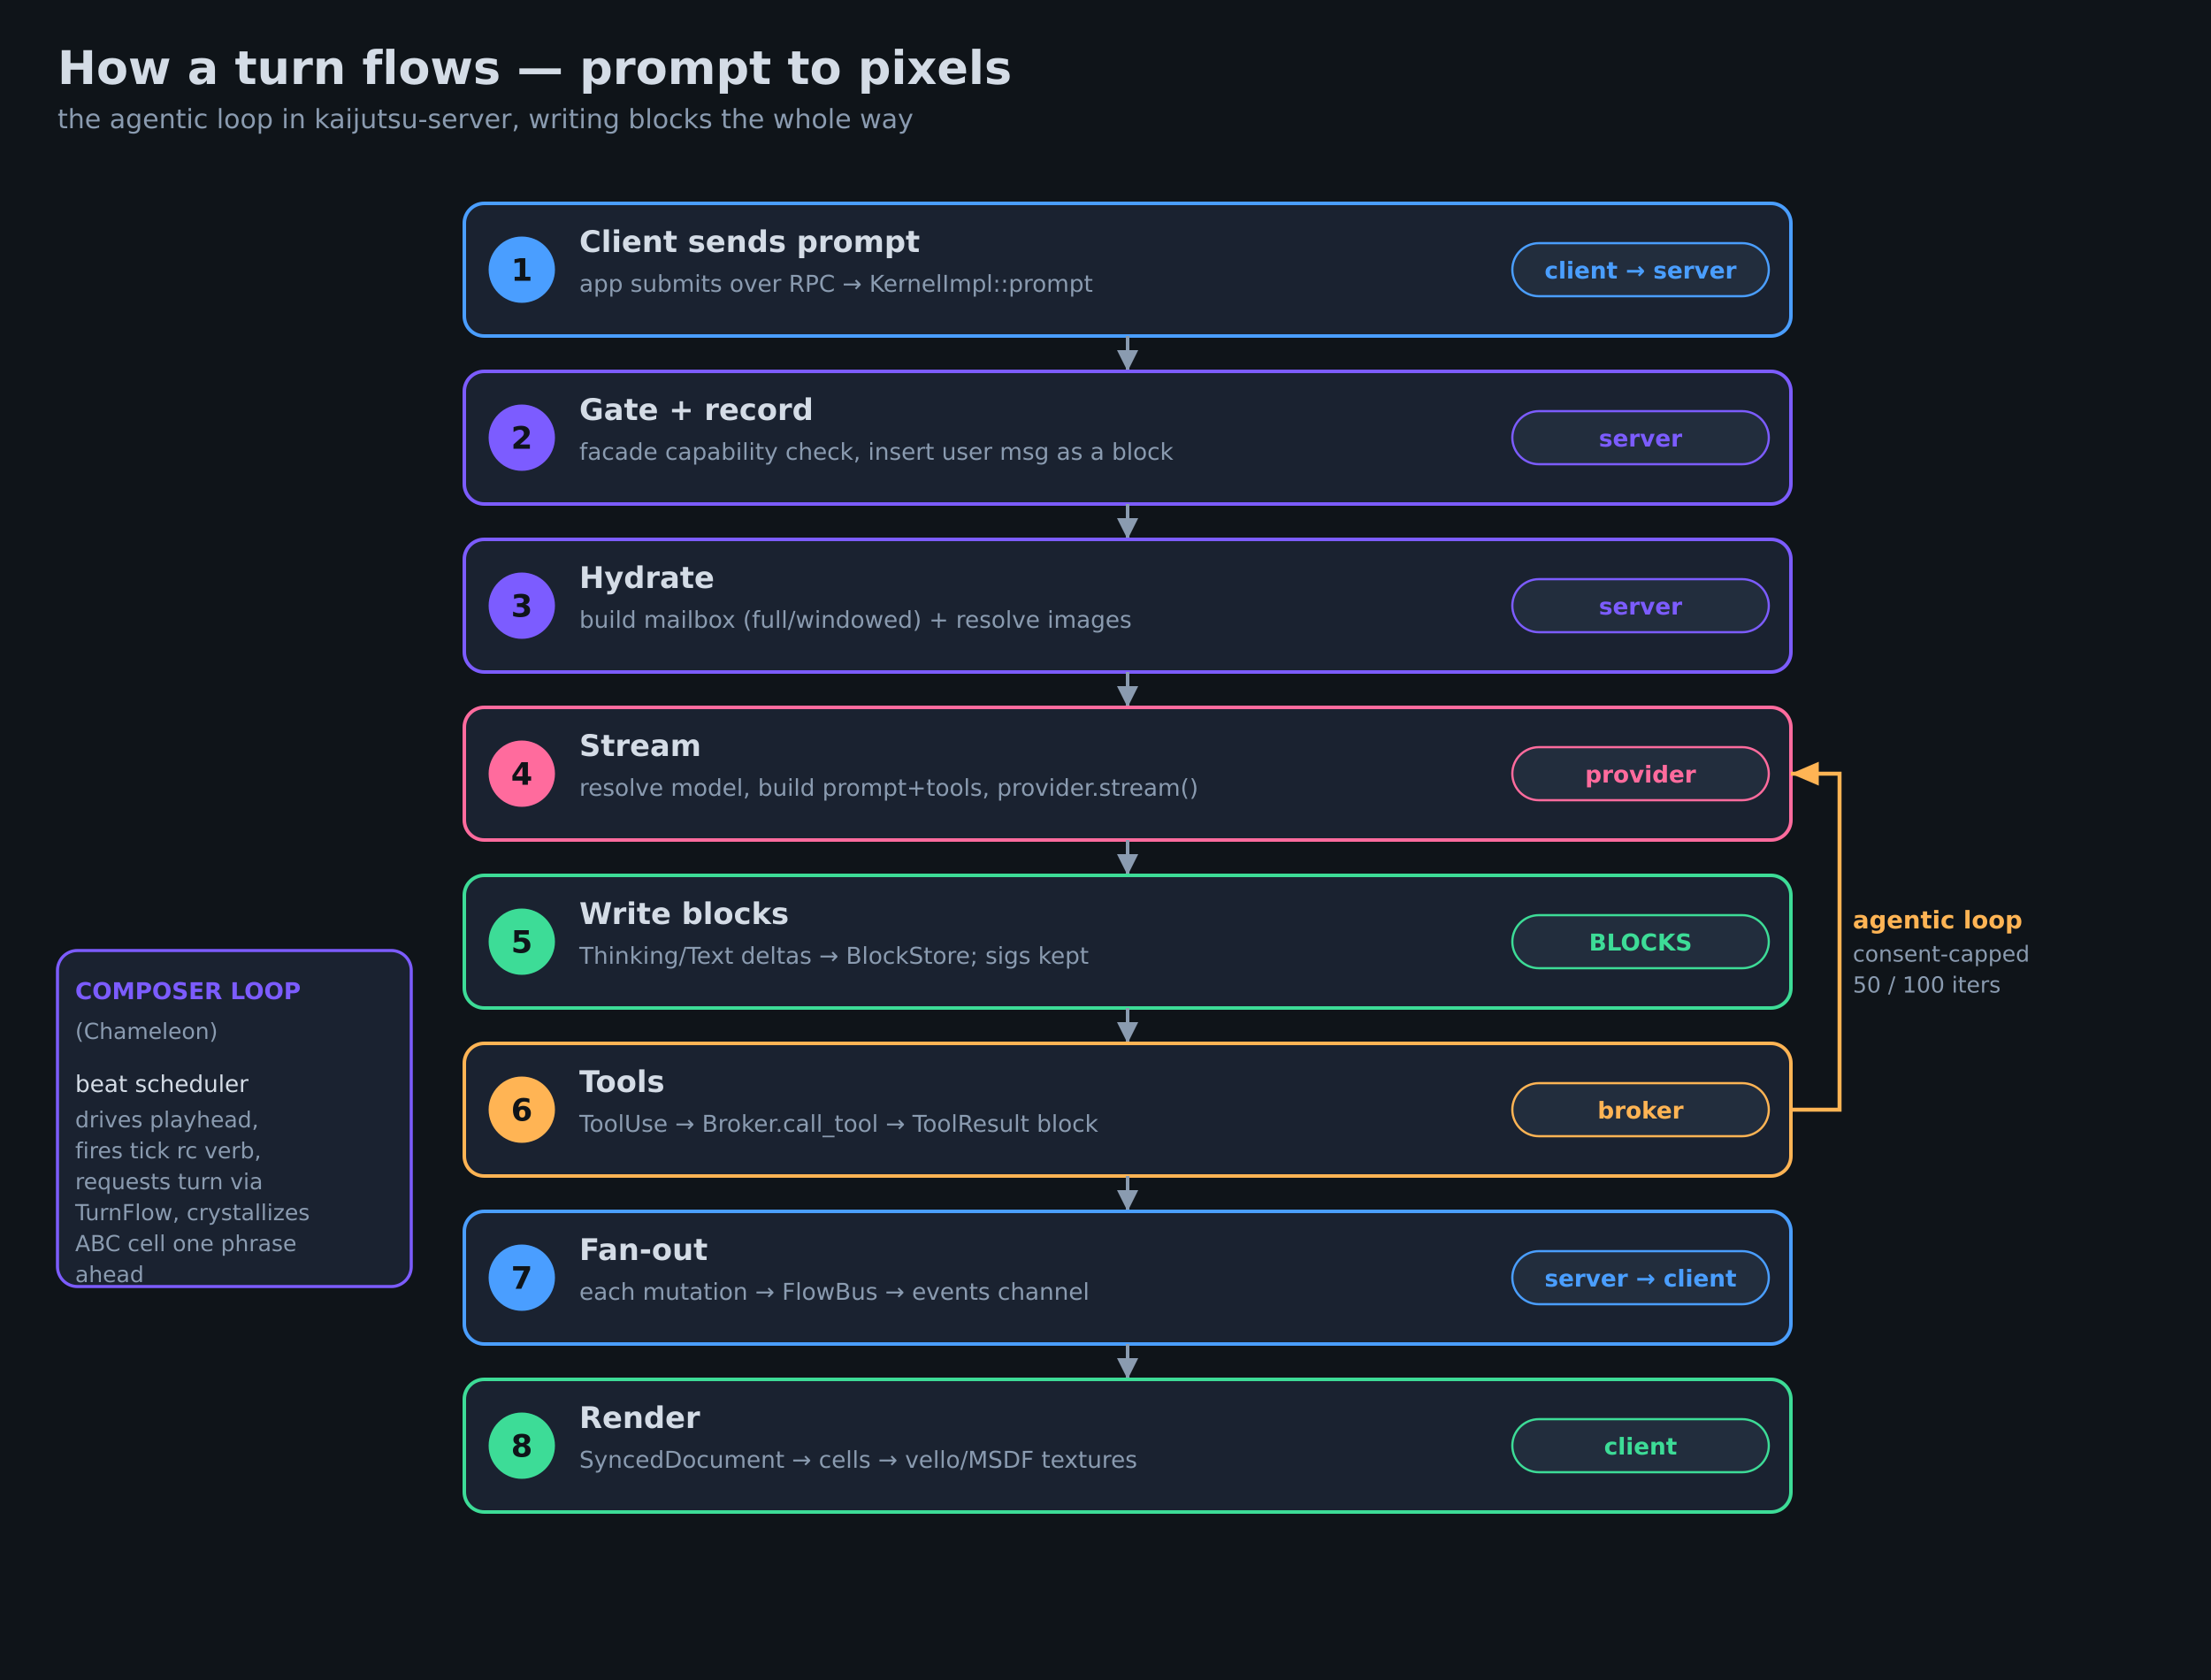
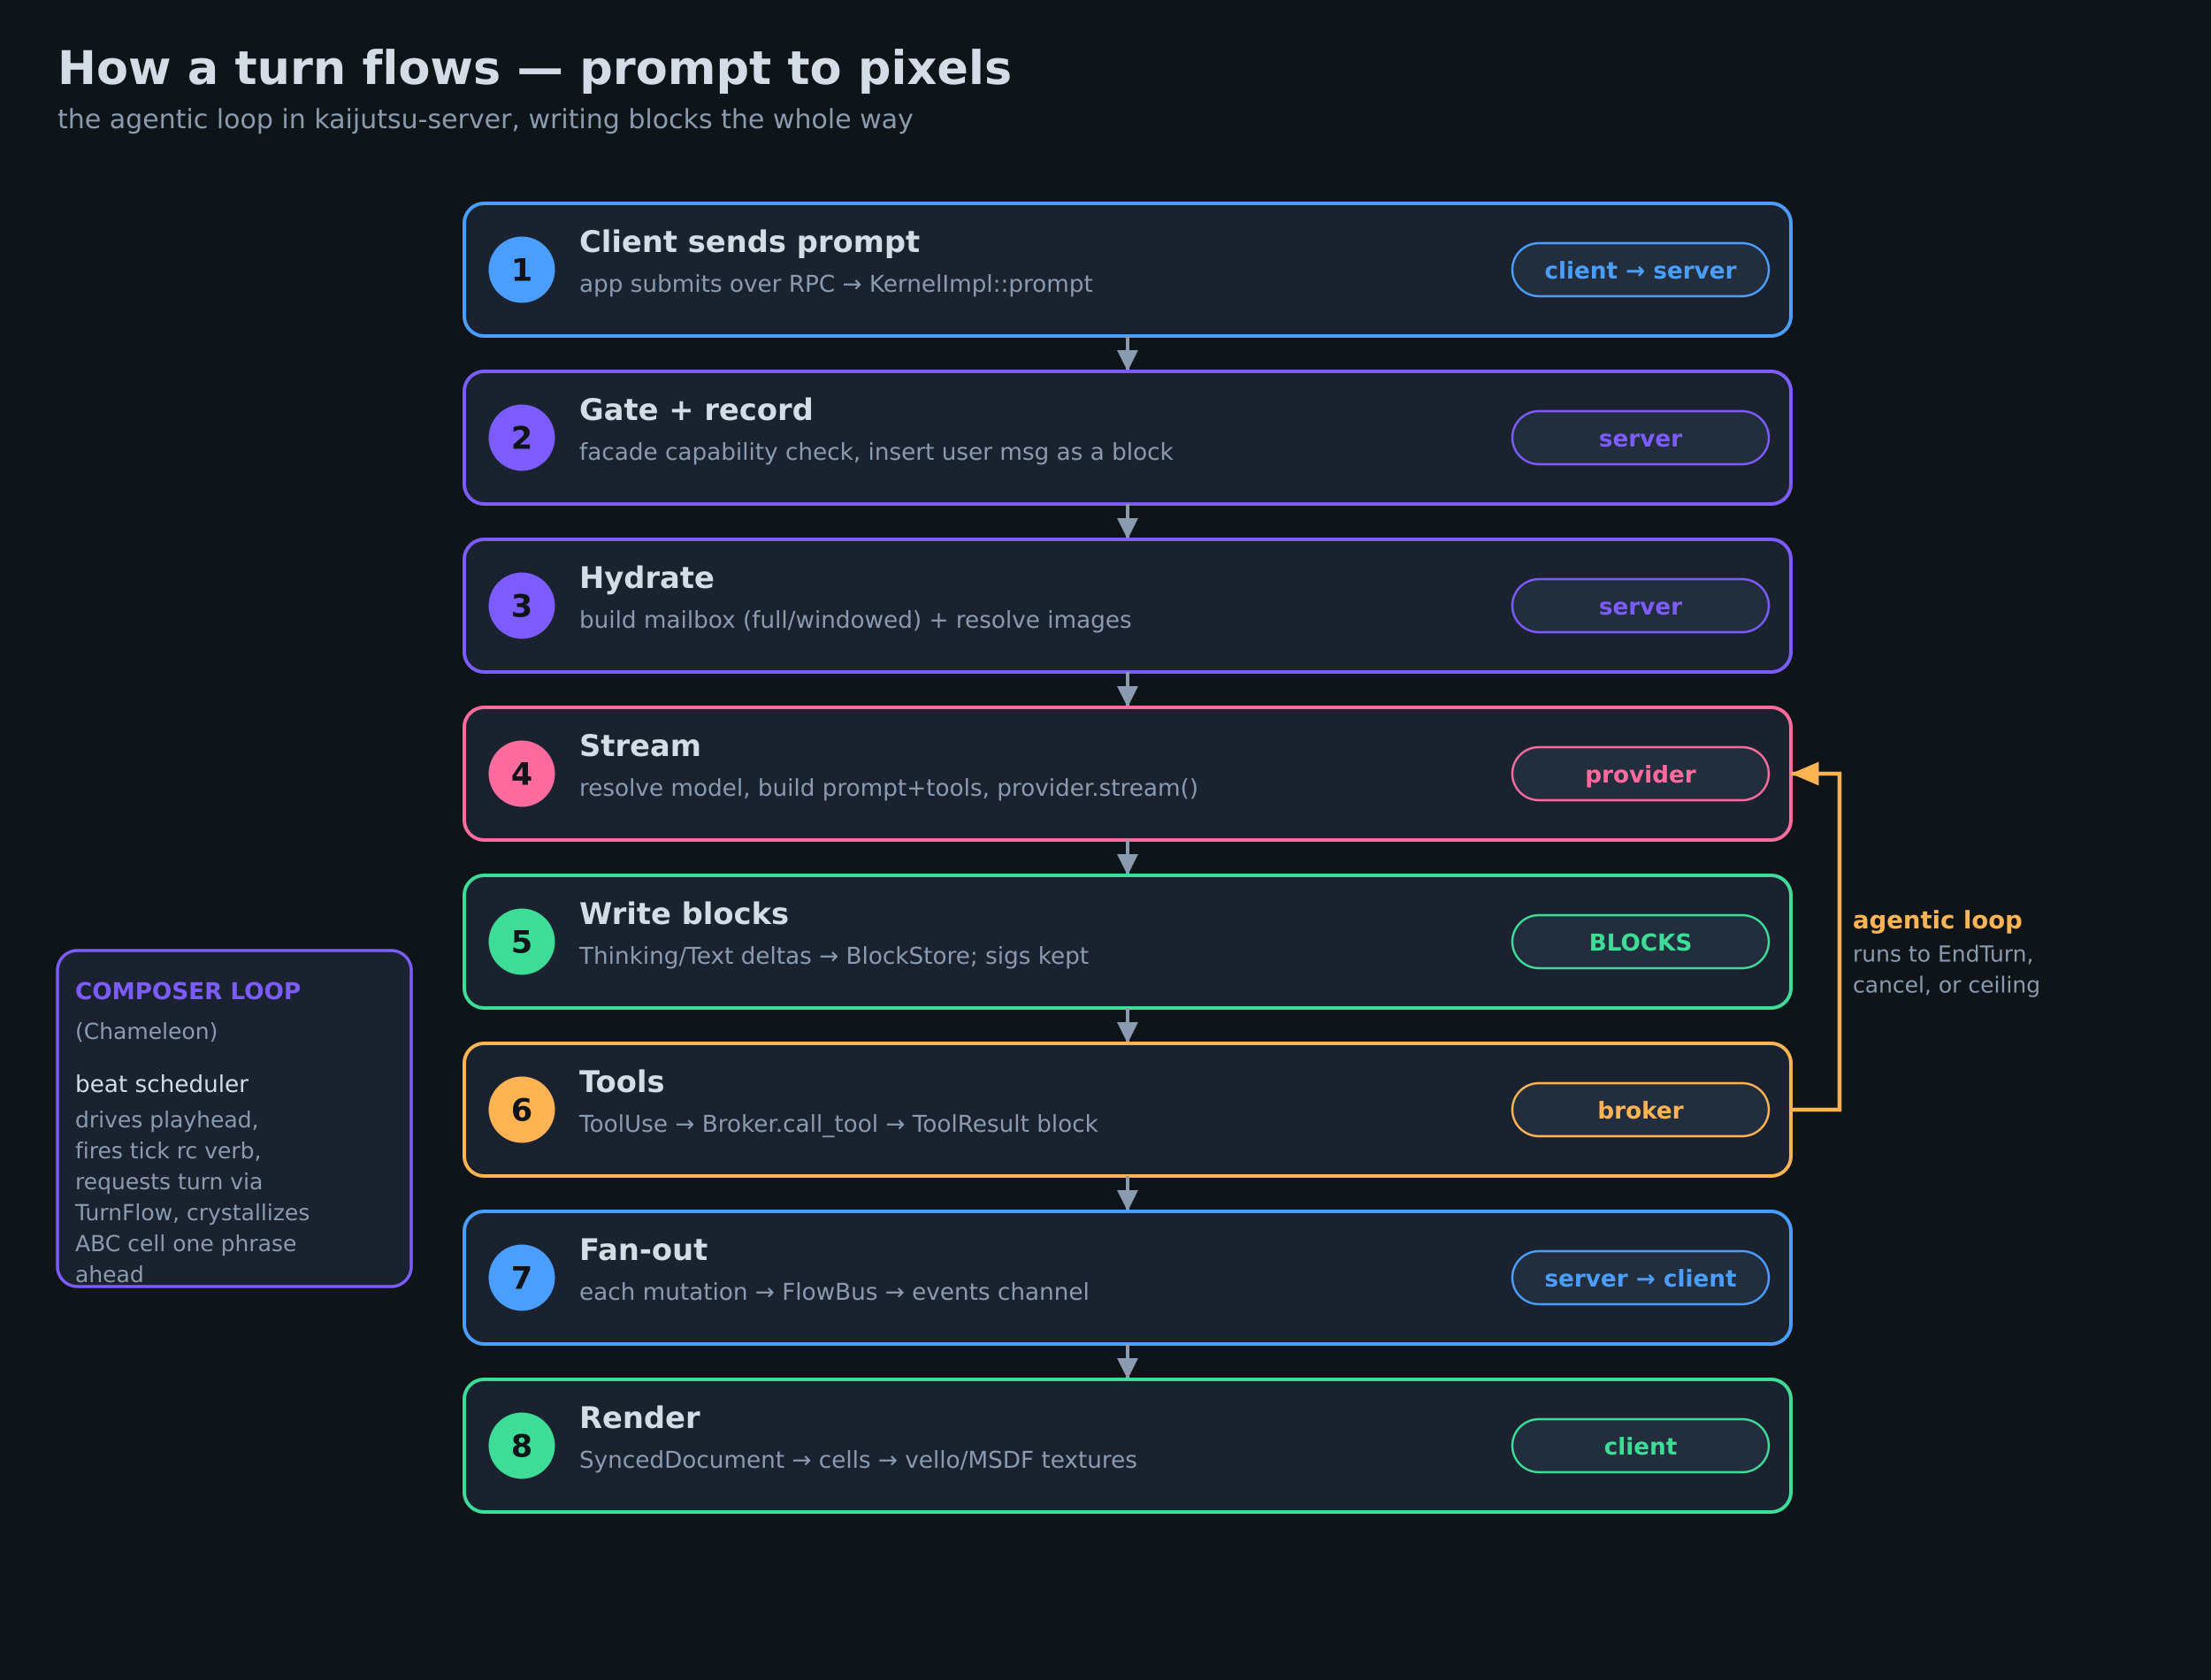
<svg xmlns="http://www.w3.org/2000/svg" width="1000" height="760" viewBox="0 0 1000 760">
  <rect width="1000" height="760" fill="#0f1419" />
  <defs>
    <marker id="ah" markerWidth="8" markerHeight="8" refX="6" refY="3" orient="auto">
      <path d="M0,0 L6,3 L0,6 Z" fill="#8a9bb0" />
    </marker>
    <marker id="ahl" markerWidth="9" markerHeight="9" refX="7" refY="3" orient="auto">
      <path d="M0,0 L7,3 L0,6 Z" fill="#ffb454" />
    </marker>
  </defs>
  <text x="26" y="38" text-anchor="start" fill="#d4dce6" font-family="DejaVu Sans, Liberation Sans, sans-serif" font-size="21" font-weight="600">How a turn flows — prompt to pixels</text>
  <text x="26" y="58" text-anchor="start" fill="#8a9bb0" font-family="DejaVu Sans, Liberation Sans, sans-serif" font-size="12" font-weight="400">the agentic loop in kaijutsu-server, writing blocks the whole way</text>
  <rect x="210" y="92" width="600" height="60" rx="9" fill="#1a2230" stroke="#4a9eff" stroke-width="1.6" />
  <circle cx="236" cy="122.0" r="15" fill="#4a9eff" />
  <text x="236" y="127.0" text-anchor="middle" fill="#0f1419" font-family="DejaVu Sans, Liberation Sans, sans-serif" font-size="14" font-weight="700">1</text>
  <text x="262" y="114" fill="#d4dce6" font-family="DejaVu Sans, Liberation Sans, sans-serif" font-size="13.5" font-weight="600">Client sends prompt</text>
  <text x="262" y="132" fill="#8a9bb0" font-family="DejaVu Sans, Liberation Sans, sans-serif" font-size="10.5">app submits over RPC → KernelImpl::prompt</text>
  <rect x="684" y="110.0" width="116" height="24" rx="12" fill="#222d3d" stroke="#4a9eff" stroke-width="1" />
  <text x="742" y="126.0" text-anchor="middle" fill="#4a9eff" font-family="DejaVu Sans, Liberation Sans, sans-serif" font-size="10.5" font-weight="600">client → server</text>
  <line x1="510.0" y1="152" x2="510.0" y2="168" stroke="#8a9bb0" stroke-width="1.6" marker-end="url(#ah)" />
  <rect x="210" y="168" width="600" height="60" rx="9" fill="#1a2230" stroke="#7c5cff" stroke-width="1.6" />
  <circle cx="236" cy="198.0" r="15" fill="#7c5cff" />
  <text x="236" y="203.0" text-anchor="middle" fill="#0f1419" font-family="DejaVu Sans, Liberation Sans, sans-serif" font-size="14" font-weight="700">2</text>
  <text x="262" y="190" fill="#d4dce6" font-family="DejaVu Sans, Liberation Sans, sans-serif" font-size="13.5" font-weight="600">Gate + record</text>
  <text x="262" y="208" fill="#8a9bb0" font-family="DejaVu Sans, Liberation Sans, sans-serif" font-size="10.5">facade capability check, insert user msg as a block</text>
  <rect x="684" y="186.0" width="116" height="24" rx="12" fill="#222d3d" stroke="#7c5cff" stroke-width="1" />
  <text x="742" y="202.0" text-anchor="middle" fill="#7c5cff" font-family="DejaVu Sans, Liberation Sans, sans-serif" font-size="10.5" font-weight="600">server</text>
  <line x1="510.0" y1="228" x2="510.0" y2="244" stroke="#8a9bb0" stroke-width="1.6" marker-end="url(#ah)" />
  <rect x="210" y="244" width="600" height="60" rx="9" fill="#1a2230" stroke="#7c5cff" stroke-width="1.6" />
  <circle cx="236" cy="274.0" r="15" fill="#7c5cff" />
  <text x="236" y="279.0" text-anchor="middle" fill="#0f1419" font-family="DejaVu Sans, Liberation Sans, sans-serif" font-size="14" font-weight="700">3</text>
  <text x="262" y="266" fill="#d4dce6" font-family="DejaVu Sans, Liberation Sans, sans-serif" font-size="13.5" font-weight="600">Hydrate</text>
  <text x="262" y="284" fill="#8a9bb0" font-family="DejaVu Sans, Liberation Sans, sans-serif" font-size="10.5">build mailbox (full/windowed) + resolve images</text>
  <rect x="684" y="262.0" width="116" height="24" rx="12" fill="#222d3d" stroke="#7c5cff" stroke-width="1" />
  <text x="742" y="278.0" text-anchor="middle" fill="#7c5cff" font-family="DejaVu Sans, Liberation Sans, sans-serif" font-size="10.5" font-weight="600">server</text>
  <line x1="510.0" y1="304" x2="510.0" y2="320" stroke="#8a9bb0" stroke-width="1.6" marker-end="url(#ah)" />
  <rect x="210" y="320" width="600" height="60" rx="9" fill="#1a2230" stroke="#ff6b9d" stroke-width="1.6" />
  <circle cx="236" cy="350.0" r="15" fill="#ff6b9d" />
  <text x="236" y="355.0" text-anchor="middle" fill="#0f1419" font-family="DejaVu Sans, Liberation Sans, sans-serif" font-size="14" font-weight="700">4</text>
  <text x="262" y="342" fill="#d4dce6" font-family="DejaVu Sans, Liberation Sans, sans-serif" font-size="13.5" font-weight="600">Stream</text>
  <text x="262" y="360" fill="#8a9bb0" font-family="DejaVu Sans, Liberation Sans, sans-serif" font-size="10.5">resolve model, build prompt+tools, provider.stream()</text>
  <rect x="684" y="338.0" width="116" height="24" rx="12" fill="#222d3d" stroke="#ff6b9d" stroke-width="1" />
  <text x="742" y="354.0" text-anchor="middle" fill="#ff6b9d" font-family="DejaVu Sans, Liberation Sans, sans-serif" font-size="10.5" font-weight="600">provider</text>
  <line x1="510.0" y1="380" x2="510.0" y2="396" stroke="#8a9bb0" stroke-width="1.6" marker-end="url(#ah)" />
  <rect x="210" y="396" width="600" height="60" rx="9" fill="#1a2230" stroke="#3ddc97" stroke-width="1.6" />
  <circle cx="236" cy="426.0" r="15" fill="#3ddc97" />
  <text x="236" y="431.0" text-anchor="middle" fill="#0f1419" font-family="DejaVu Sans, Liberation Sans, sans-serif" font-size="14" font-weight="700">5</text>
  <text x="262" y="418" fill="#d4dce6" font-family="DejaVu Sans, Liberation Sans, sans-serif" font-size="13.5" font-weight="600">Write blocks</text>
  <text x="262" y="436" fill="#8a9bb0" font-family="DejaVu Sans, Liberation Sans, sans-serif" font-size="10.5">Thinking/Text deltas → BlockStore; sigs kept</text>
  <rect x="684" y="414.0" width="116" height="24" rx="12" fill="#222d3d" stroke="#3ddc97" stroke-width="1" />
  <text x="742" y="430.0" text-anchor="middle" fill="#3ddc97" font-family="DejaVu Sans, Liberation Sans, sans-serif" font-size="10.5" font-weight="600">BLOCKS</text>
  <line x1="510.0" y1="456" x2="510.0" y2="472" stroke="#8a9bb0" stroke-width="1.6" marker-end="url(#ah)" />
  <rect x="210" y="472" width="600" height="60" rx="9" fill="#1a2230" stroke="#ffb454" stroke-width="1.6" />
  <circle cx="236" cy="502.0" r="15" fill="#ffb454" />
  <text x="236" y="507.0" text-anchor="middle" fill="#0f1419" font-family="DejaVu Sans, Liberation Sans, sans-serif" font-size="14" font-weight="700">6</text>
  <text x="262" y="494" fill="#d4dce6" font-family="DejaVu Sans, Liberation Sans, sans-serif" font-size="13.5" font-weight="600">Tools</text>
  <text x="262" y="512" fill="#8a9bb0" font-family="DejaVu Sans, Liberation Sans, sans-serif" font-size="10.5">ToolUse → Broker.call_tool → ToolResult block</text>
  <rect x="684" y="490.0" width="116" height="24" rx="12" fill="#222d3d" stroke="#ffb454" stroke-width="1" />
  <text x="742" y="506.0" text-anchor="middle" fill="#ffb454" font-family="DejaVu Sans, Liberation Sans, sans-serif" font-size="10.5" font-weight="600">broker</text>
  <line x1="510.0" y1="532" x2="510.0" y2="548" stroke="#8a9bb0" stroke-width="1.6" marker-end="url(#ah)" />
  <rect x="210" y="548" width="600" height="60" rx="9" fill="#1a2230" stroke="#4a9eff" stroke-width="1.6" />
  <circle cx="236" cy="578.0" r="15" fill="#4a9eff" />
  <text x="236" y="583.0" text-anchor="middle" fill="#0f1419" font-family="DejaVu Sans, Liberation Sans, sans-serif" font-size="14" font-weight="700">7</text>
  <text x="262" y="570" fill="#d4dce6" font-family="DejaVu Sans, Liberation Sans, sans-serif" font-size="13.5" font-weight="600">Fan-out</text>
  <text x="262" y="588" fill="#8a9bb0" font-family="DejaVu Sans, Liberation Sans, sans-serif" font-size="10.5">each mutation → FlowBus → events channel</text>
  <rect x="684" y="566.0" width="116" height="24" rx="12" fill="#222d3d" stroke="#4a9eff" stroke-width="1" />
  <text x="742" y="582.0" text-anchor="middle" fill="#4a9eff" font-family="DejaVu Sans, Liberation Sans, sans-serif" font-size="10.5" font-weight="600">server → client</text>
  <line x1="510.0" y1="608" x2="510.0" y2="624" stroke="#8a9bb0" stroke-width="1.6" marker-end="url(#ah)" />
  <rect x="210" y="624" width="600" height="60" rx="9" fill="#1a2230" stroke="#3ddc97" stroke-width="1.6" />
  <circle cx="236" cy="654.0" r="15" fill="#3ddc97" />
  <text x="236" y="659.0" text-anchor="middle" fill="#0f1419" font-family="DejaVu Sans, Liberation Sans, sans-serif" font-size="14" font-weight="700">8</text>
  <text x="262" y="646" fill="#d4dce6" font-family="DejaVu Sans, Liberation Sans, sans-serif" font-size="13.5" font-weight="600">Render</text>
  <text x="262" y="664" fill="#8a9bb0" font-family="DejaVu Sans, Liberation Sans, sans-serif" font-size="10.5">SyncedDocument → cells → vello/MSDF textures</text>
  <rect x="684" y="642.0" width="116" height="24" rx="12" fill="#222d3d" stroke="#3ddc97" stroke-width="1" />
  <text x="742" y="658.0" text-anchor="middle" fill="#3ddc97" font-family="DejaVu Sans, Liberation Sans, sans-serif" font-size="10.5" font-weight="600">client</text>
  <path d="M 810 502.0 H 832 V 350.0 H 810" fill="none" stroke="#ffb454" stroke-width="1.8" marker-end="url(#ahl)" />
  <text x="838" y="420.0" text-anchor="start" fill="#ffb454" font-family="DejaVu Sans, Liberation Sans, sans-serif" font-size="11" font-weight="600">agentic loop</text>
-   <text x="838" y="435.0" text-anchor="start" fill="#8a9bb0" font-family="DejaVu Sans, Liberation Sans, sans-serif" font-size="10" font-weight="400">consent-capped</text>
-   <text x="838" y="449.0" text-anchor="start" fill="#8a9bb0" font-family="DejaVu Sans, Liberation Sans, sans-serif" font-size="10" font-weight="400">50 / 100 iters</text>
+   <text x="838" y="435.0" text-anchor="start" fill="#8a9bb0" font-family="DejaVu Sans, Liberation Sans, sans-serif" font-size="10" font-weight="400">runs to EndTurn,</text>
+   <text x="838" y="449.0" text-anchor="start" fill="#8a9bb0" font-family="DejaVu Sans, Liberation Sans, sans-serif" font-size="10" font-weight="400">cancel, or ceiling</text>
  <rect x="26" y="430" width="160" height="152" rx="9" fill="#1a2230" stroke="#7c5cff" stroke-width="1.4" />
  <text x="34" y="452" text-anchor="start" fill="#7c5cff" font-family="DejaVu Sans, Liberation Sans, sans-serif" font-size="10.5" font-weight="600">COMPOSER LOOP</text>
  <text x="34" y="470" text-anchor="start" fill="#8a9bb0" font-family="DejaVu Sans, Liberation Sans, sans-serif" font-size="10" font-weight="400">(Chameleon)</text>
  <text x="34" y="494" text-anchor="start" fill="#d4dce6" font-family="DejaVu Sans, Liberation Sans, sans-serif" font-size="10.5" font-weight="400">beat scheduler</text>
  <text x="34" y="510" text-anchor="start" fill="#8a9bb0" font-family="DejaVu Sans, Liberation Sans, sans-serif" font-size="10" font-weight="400">drives playhead,</text>
  <text x="34" y="524" text-anchor="start" fill="#8a9bb0" font-family="DejaVu Sans, Liberation Sans, sans-serif" font-size="10" font-weight="400">fires tick rc verb,</text>
  <text x="34" y="538" text-anchor="start" fill="#8a9bb0" font-family="DejaVu Sans, Liberation Sans, sans-serif" font-size="10" font-weight="400">requests turn via</text>
  <text x="34" y="552" text-anchor="start" fill="#8a9bb0" font-family="DejaVu Sans, Liberation Sans, sans-serif" font-size="10" font-weight="400">TurnFlow, crystallizes</text>
  <text x="34" y="566" text-anchor="start" fill="#8a9bb0" font-family="DejaVu Sans, Liberation Sans, sans-serif" font-size="10" font-weight="400">ABC cell one phrase</text>
  <text x="34" y="580" text-anchor="start" fill="#8a9bb0" font-family="DejaVu Sans, Liberation Sans, sans-serif" font-size="10" font-weight="400">ahead</text>
</svg>
